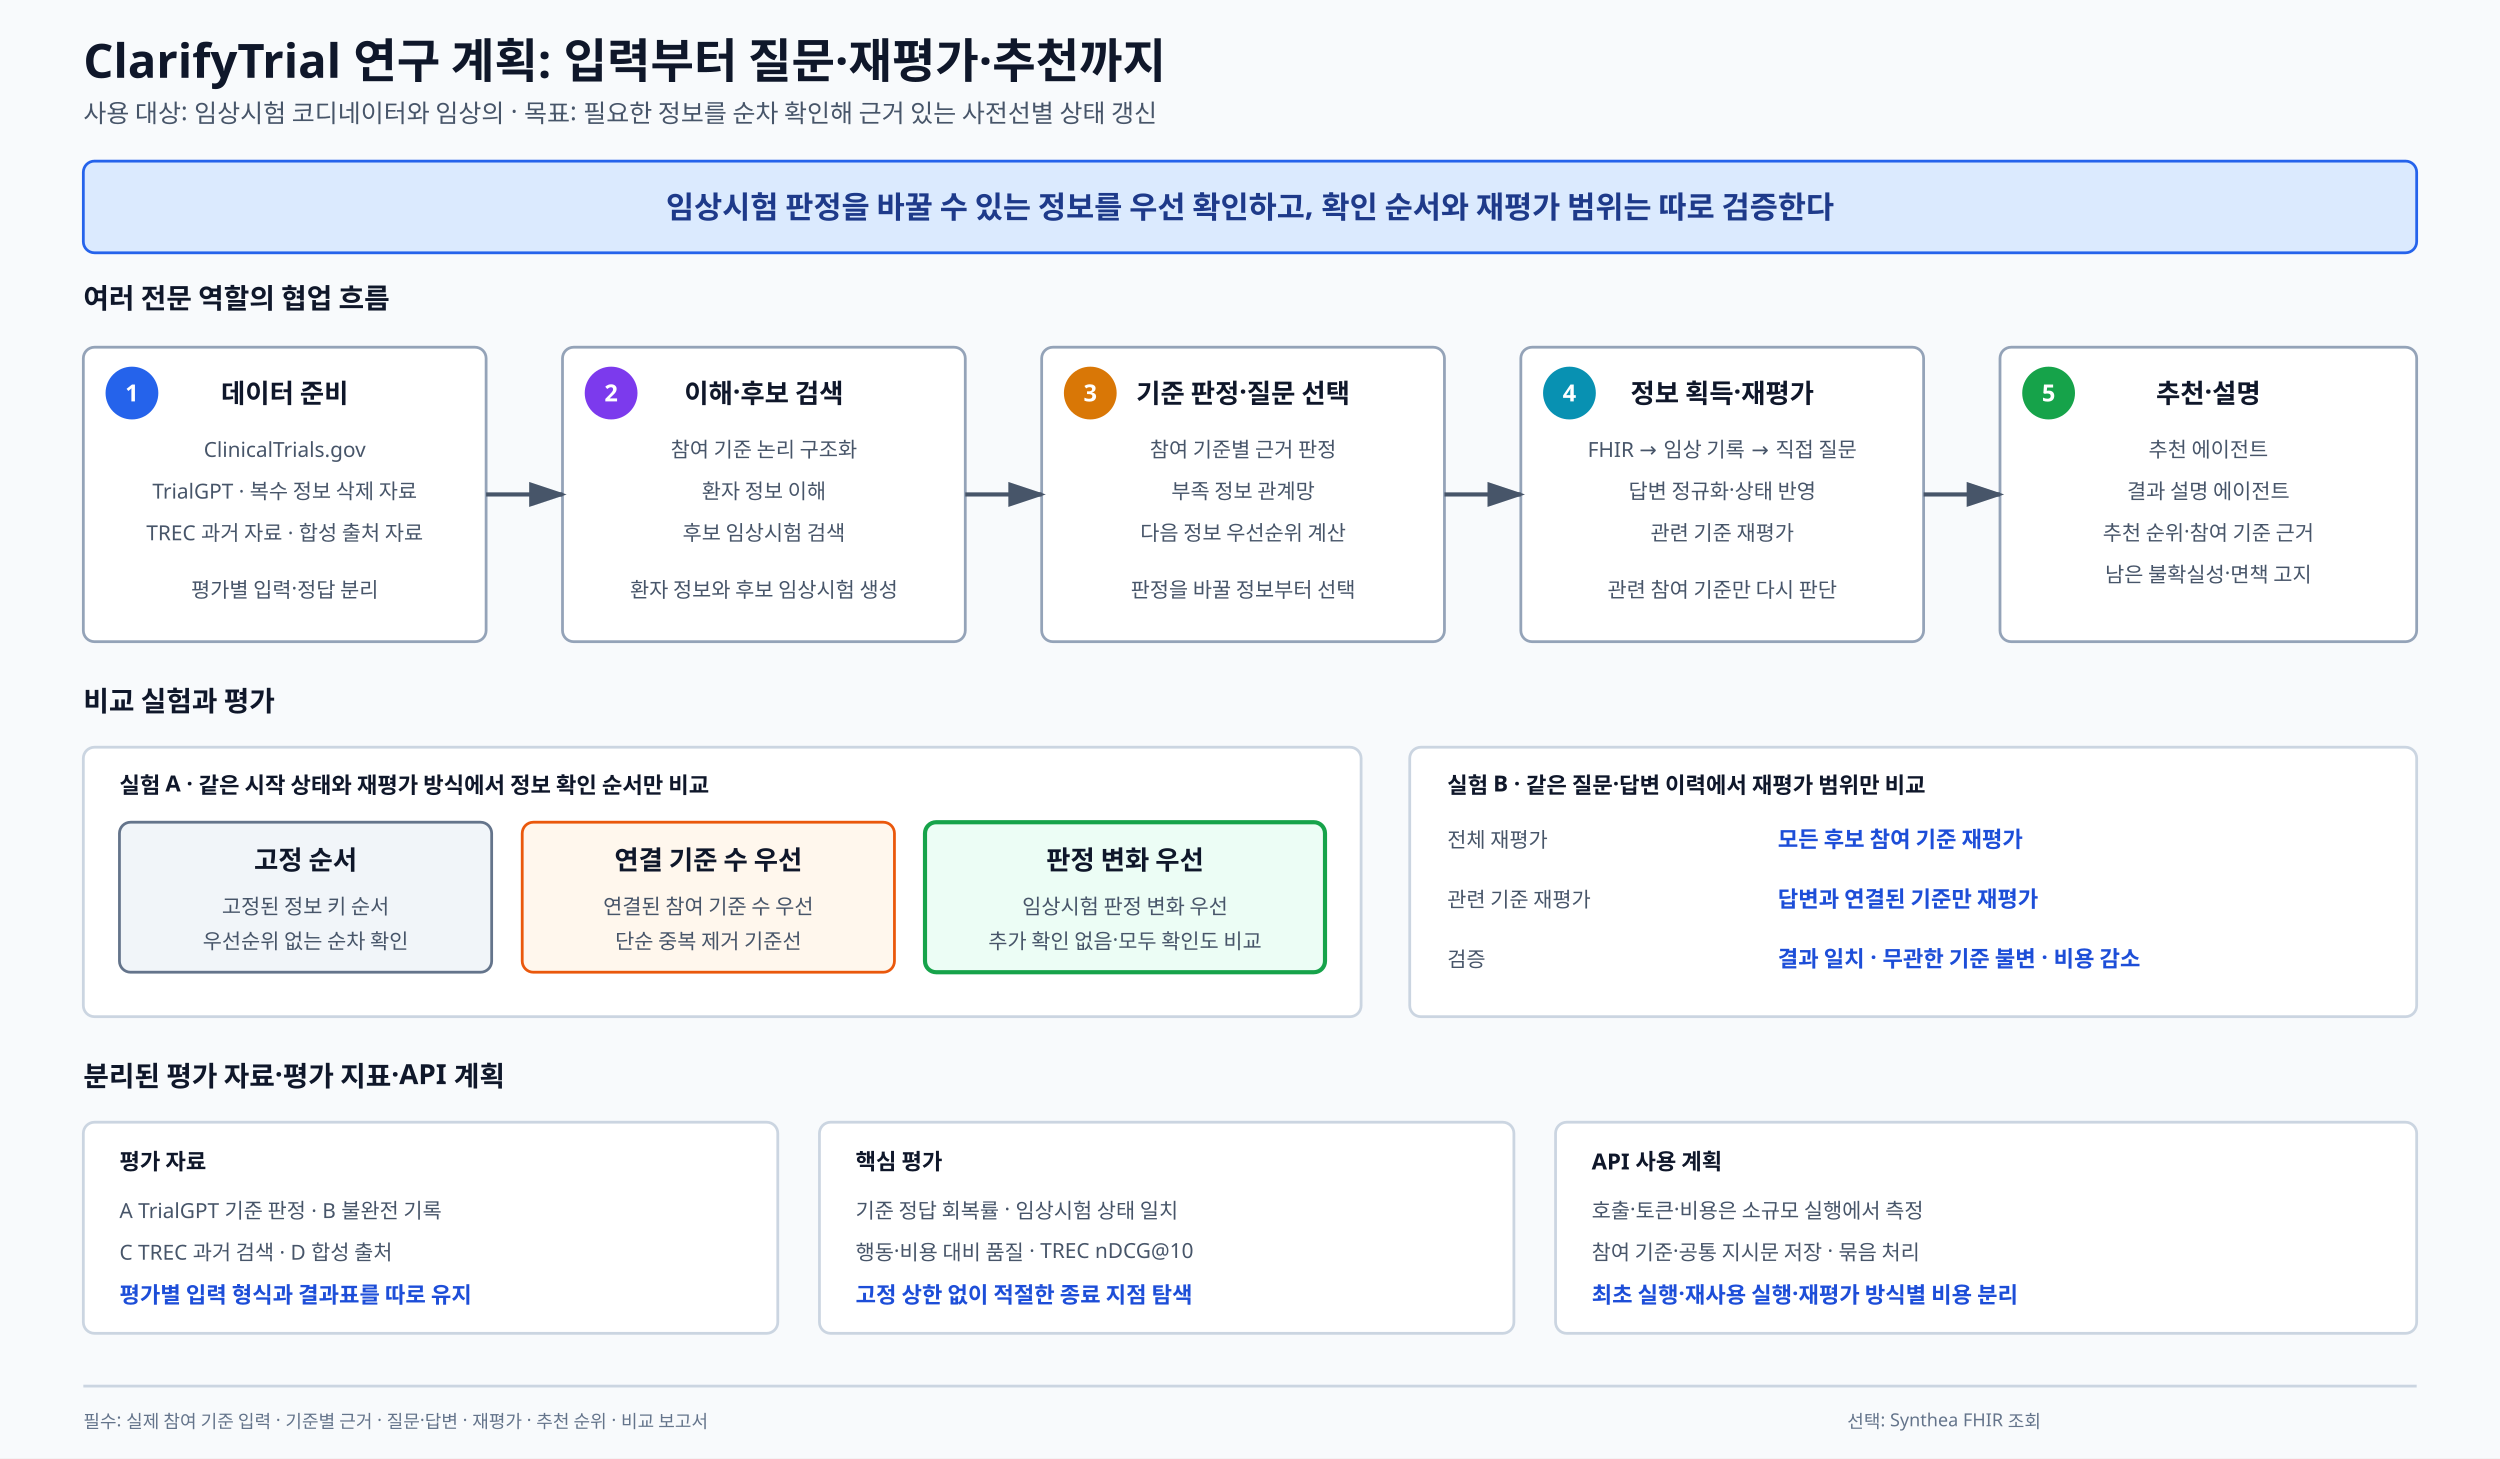
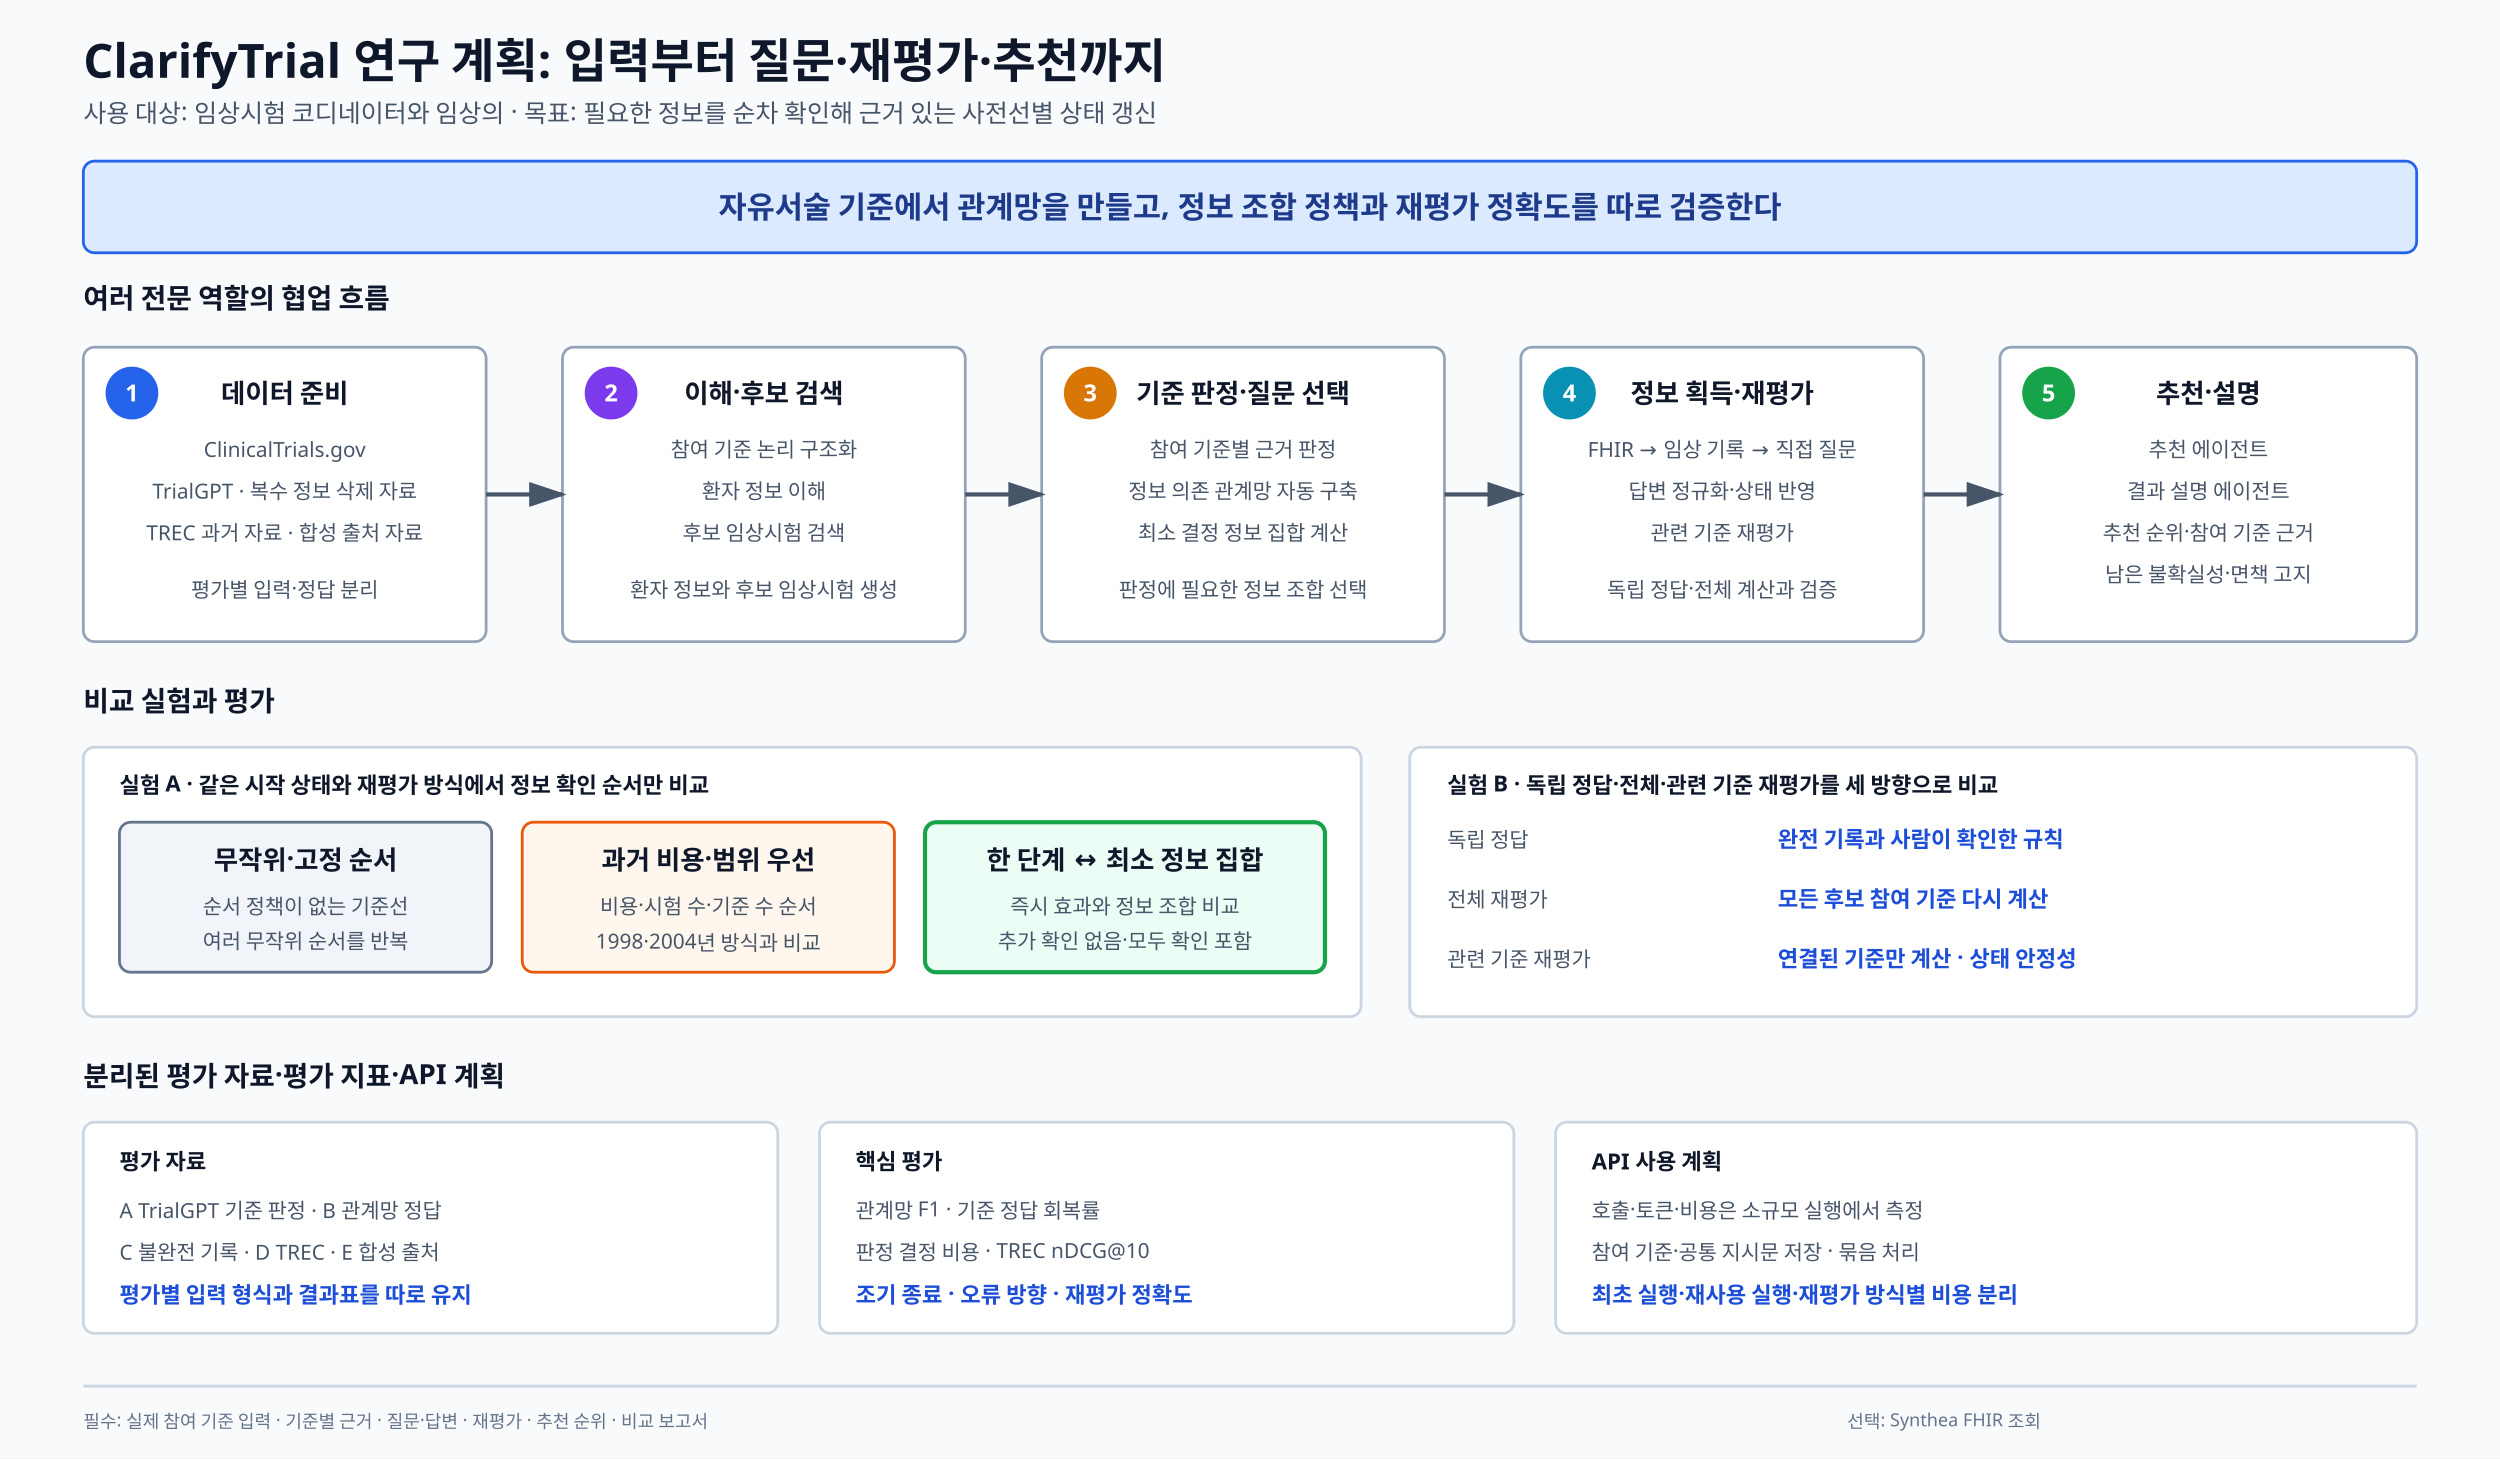
<svg xmlns="http://www.w3.org/2000/svg" width="1800" height="1050" viewBox="0 0 1800 1050" role="img" aria-labelledby="title desc">
  <defs>
    <marker id="arrow" markerWidth="10" markerHeight="10" refX="8" refY="3" orient="auto" markerUnits="strokeWidth">
      <path d="M0,0 L0,6 L9,3 z" fill="#475569" />
    </marker>
    <style>
      .bg { fill: #f8fafc; }
      .title { font: 700 34px 'Malgun Gothic', 'Apple SD Gothic Neo', sans-serif; fill: #0f172a; }
      .subtitle { font: 400 18px 'Malgun Gothic', 'Apple SD Gothic Neo', sans-serif; fill: #475569; }
      .section { font: 700 20px 'Malgun Gothic', 'Apple SD Gothic Neo', sans-serif; fill: #0f172a; }
      .goal { font: 700 22px 'Malgun Gothic', 'Apple SD Gothic Neo', sans-serif; fill: #1e3a8a; text-anchor: middle; }
      .step-no { font: 700 17px 'Malgun Gothic', 'Apple SD Gothic Neo', sans-serif; fill: #ffffff; text-anchor: middle; }
      .box-title { font: 700 19px 'Malgun Gothic', 'Apple SD Gothic Neo', sans-serif; fill: #0f172a; text-anchor: middle; }
      .box-text { font: 400 15px 'Malgun Gothic', 'Apple SD Gothic Neo', sans-serif; fill: #475569; text-anchor: middle; }
      .label { font: 700 16px 'Malgun Gothic', 'Apple SD Gothic Neo', sans-serif; fill: #0f172a; }
      .body { font: 400 15px 'Malgun Gothic', 'Apple SD Gothic Neo', sans-serif; fill: #475569; }
      .strong { font: 700 16px 'Malgun Gothic', 'Apple SD Gothic Neo', sans-serif; fill: #1d4ed8; }
      .tiny { font: 400 13px 'Malgun Gothic', 'Apple SD Gothic Neo', sans-serif; fill: #64748b; }
      .step { fill: #ffffff; stroke: #94a3b8; stroke-width: 2; rx: 8; }
      .panel { fill: #ffffff; stroke: #cbd5e1; stroke-width: 2; rx: 8; }
      .baseline-a { fill: #f1f5f9; stroke: #64748b; stroke-width: 2; rx: 8; }
      .baseline-b { fill: #fff7ed; stroke: #ea580c; stroke-width: 2; rx: 8; }
      .baseline-c { fill: #ecfdf5; stroke: #16a34a; stroke-width: 3; rx: 8; }
      .line { fill: none; stroke: #475569; stroke-width: 3; marker-end: url(#arrow); }
      .timeline { fill: none; stroke: #2563eb; stroke-width: 4; }
    </style>
  </defs>
  <rect class="bg" width="1800" height="1050" />
  <text class="title" x="60" y="56">ClarifyTrial 연구 계획: 입력부터 질문·재평가·추천까지</text>
  <text class="subtitle" x="60" y="88">사용 대상: 임상시험 코디네이터와 임상의 · 목표: 필요한 정보를 순차 확인해 근거 있는 사전선별 상태 갱신</text>
  <rect x="60" y="116" width="1680" height="66" fill="#dbeafe" stroke="#2563eb" stroke-width="2" rx="8" />
-   <text class="goal" x="900" y="157">임상시험 판정을 바꿀 수 있는 정보를 우선 확인하고, 확인 순서와 재평가 범위는 따로 검증한다</text>
+   <text class="goal" x="900" y="157">자유서술 기준에서 관계망을 만들고, 정보 조합 정책과 재평가 정확도를 따로 검증한다</text>
  <text class="section" x="60" y="222">여러 전문 역할의 협업 흐름</text>
  <rect class="step" x="60" y="250" width="290" height="212" />
  <circle cx="95" cy="283" r="19" fill="#2563eb" />
  <text class="step-no" x="95" y="289">1</text>
  <text class="box-title" x="205" y="290">데이터 준비</text>
  <text class="box-text" x="205" y="329">ClinicalTrials.gov</text>
  <text class="box-text" x="205" y="359">TrialGPT · 복수 정보 삭제 자료</text>
  <text class="box-text" x="205" y="389">TREC 과거 자료 · 합성 출처 자료</text>
  <text class="box-text" x="205" y="430">평가별 입력·정답 분리</text>
  <rect class="step" x="405" y="250" width="290" height="212" />
  <circle cx="440" cy="283" r="19" fill="#7c3aed" />
  <text class="step-no" x="440" y="289">2</text>
  <text class="box-title" x="550" y="290">이해·후보 검색</text>
  <text class="box-text" x="550" y="329">참여 기준 논리 구조화</text>
  <text class="box-text" x="550" y="359">환자 정보 이해</text>
  <text class="box-text" x="550" y="389">후보 임상시험 검색</text>
  <text class="box-text" x="550" y="430">환자 정보와 후보 임상시험 생성</text>
  <rect class="step" x="750" y="250" width="290" height="212" />
  <circle cx="785" cy="283" r="19" fill="#d97706" />
  <text class="step-no" x="785" y="289">3</text>
  <text class="box-title" x="895" y="290">기준 판정·질문 선택</text>
  <text class="box-text" x="895" y="329">참여 기준별 근거 판정</text>
-   <text class="box-text" x="895" y="359">부족 정보 관계망</text>
-   <text class="box-text" x="895" y="389">다음 정보 우선순위 계산</text>
-   <text class="box-text" x="895" y="430">판정을 바꿀 정보부터 선택</text>
+   <text class="box-text" x="895" y="359">정보 의존 관계망 자동 구축</text>
+   <text class="box-text" x="895" y="389">최소 결정 정보 집합 계산</text>
+   <text class="box-text" x="895" y="430">판정에 필요한 정보 조합 선택</text>
  <rect class="step" x="1095" y="250" width="290" height="212" />
  <circle cx="1130" cy="283" r="19" fill="#0891b2" />
  <text class="step-no" x="1130" y="289">4</text>
  <text class="box-title" x="1240" y="290">정보 획득·재평가</text>
  <text class="box-text" x="1240" y="329">FHIR → 임상 기록 → 직접 질문</text>
  <text class="box-text" x="1240" y="359">답변 정규화·상태 반영</text>
  <text class="box-text" x="1240" y="389">관련 기준 재평가</text>
-   <text class="box-text" x="1240" y="430">관련 참여 기준만 다시 판단</text>
+   <text class="box-text" x="1240" y="430">독립 정답·전체 계산과 검증</text>
  <rect class="step" x="1440" y="250" width="300" height="212" />
  <circle cx="1475" cy="283" r="19" fill="#16a34a" />
  <text class="step-no" x="1475" y="289">5</text>
  <text class="box-title" x="1590" y="290">추천·설명</text>
  <text class="box-text" x="1590" y="329">추천 에이전트</text>
  <text class="box-text" x="1590" y="359">결과 설명 에이전트</text>
  <text class="box-text" x="1590" y="389">추천 순위·참여 기준 근거</text>
  <text class="box-text" x="1590" y="419">남은 불확실성·면책 고지</text>
  <path class="line" d="M350 356 H405" />
  <path class="line" d="M695 356 H750" />
  <path class="line" d="M1040 356 H1095" />
  <path class="line" d="M1385 356 H1440" />
  <text class="section" x="60" y="512">비교 실험과 평가</text>
  <rect class="panel" x="60" y="538" width="920" height="194" />
  <text class="label" x="86" y="571">실험 A · 같은 시작 상태와 재평가 방식에서 정보 확인 순서만 비교</text>
  <rect class="baseline-a" x="86" y="592" width="268" height="108" />
-   <text class="box-title" x="220" y="626">고정 순서</text>
-   <text class="box-text" x="220" y="658">고정된 정보 키 순서</text>
-   <text class="box-text" x="220" y="683">우선순위 없는 순차 확인</text>
+   <text class="box-title" x="220" y="626">무작위·고정 순서</text>
+   <text class="box-text" x="220" y="658">순서 정책이 없는 기준선</text>
+   <text class="box-text" x="220" y="683">여러 무작위 순서를 반복</text>
  <rect class="baseline-b" x="376" y="592" width="268" height="108" />
-   <text class="box-title" x="510" y="626">연결 기준 수 우선</text>
-   <text class="box-text" x="510" y="658">연결된 참여 기준 수 우선</text>
-   <text class="box-text" x="510" y="683">단순 중복 제거 기준선</text>
+   <text class="box-title" x="510" y="626">과거 비용·범위 우선</text>
+   <text class="box-text" x="510" y="658">비용·시험 수·기준 수 순서</text>
+   <text class="box-text" x="510" y="683">1998·2004년 방식과 비교</text>
  <rect class="baseline-c" x="666" y="592" width="288" height="108" />
-   <text class="box-title" x="810" y="626">판정 변화 우선</text>
-   <text class="box-text" x="810" y="658">임상시험 판정 변화 우선</text>
-   <text class="box-text" x="810" y="683">추가 확인 없음·모두 확인도 비교</text>
+   <text class="box-title" x="810" y="626">한 단계 ↔ 최소 정보 집합</text>
+   <text class="box-text" x="810" y="658">즉시 효과와 정보 조합 비교</text>
+   <text class="box-text" x="810" y="683">추가 확인 없음·모두 확인 포함</text>
  <rect class="panel" x="1015" y="538" width="725" height="194" />
-   <text class="label" x="1042" y="571">실험 B · 같은 질문·답변 이력에서 재평가 범위만 비교</text>
-   <text class="body" x="1042" y="610">전체 재평가</text>
-   <text class="strong" x="1280" y="610">모든 후보 참여 기준 재평가</text>
-   <text class="body" x="1042" y="653">관련 기준 재평가</text>
-   <text class="strong" x="1280" y="653">답변과 연결된 기준만 재평가</text>
-   <text class="body" x="1042" y="696">검증</text>
-   <text class="strong" x="1280" y="696">결과 일치 · 무관한 기준 불변 · 비용 감소</text>
+   <text class="label" x="1042" y="571">실험 B · 독립 정답·전체·관련 기준 재평가를 세 방향으로 비교</text>
+   <text class="body" x="1042" y="610">독립 정답</text>
+   <text class="strong" x="1280" y="610">완전 기록과 사람이 확인한 규칙</text>
+   <text class="body" x="1042" y="653">전체 재평가</text>
+   <text class="strong" x="1280" y="653">모든 후보 참여 기준 다시 계산</text>
+   <text class="body" x="1042" y="696">관련 기준 재평가</text>
+   <text class="strong" x="1280" y="696">연결된 기준만 계산 · 상태 안정성</text>
  <text class="section" x="60" y="782">분리된 평가 자료·평가 지표·API 계획</text>
  <rect class="panel" x="60" y="808" width="500" height="152" />
  <text class="label" x="86" y="842">평가 자료</text>
-   <text class="body" x="86" y="877">A TrialGPT 기준 판정 · B 불완전 기록</text>
-   <text class="body" x="86" y="907">C TREC 과거 검색 · D 합성 출처</text>
+   <text class="body" x="86" y="877">A TrialGPT 기준 판정 · B 관계망 정답</text>
+   <text class="body" x="86" y="907">C 불완전 기록 · D TREC · E 합성 출처</text>
  <text class="strong" x="86" y="938">평가별 입력 형식과 결과표를 따로 유지</text>
  <rect class="panel" x="590" y="808" width="500" height="152" />
  <text class="label" x="616" y="842">핵심 평가</text>
-   <text class="body" x="616" y="877">기준 정답 회복률 · 임상시험 상태 일치</text>
-   <text class="body" x="616" y="907">행동·비용 대비 품질 · TREC nDCG@10</text>
-   <text class="strong" x="616" y="938">고정 상한 없이 적절한 종료 지점 탐색</text>
+   <text class="body" x="616" y="877">관계망 F1 · 기준 정답 회복률</text>
+   <text class="body" x="616" y="907">판정 결정 비용 · TREC nDCG@10</text>
+   <text class="strong" x="616" y="938">조기 종료 · 오류 방향 · 재평가 정확도</text>
  <rect class="panel" x="1120" y="808" width="620" height="152" />
  <text class="label" x="1146" y="842">API 사용 계획</text>
  <text class="body" x="1146" y="877">호출·토큰·비용은 소규모 실행에서 측정</text>
  <text class="body" x="1146" y="907">참여 기준·공통 지시문 저장 · 묶음 처리</text>
  <text class="strong" x="1146" y="938">최초 실행·재사용 실행·재평가 방식별 비용 분리</text>
  <line x1="60" y1="998" x2="1740" y2="998" stroke="#cbd5e1" stroke-width="2" />
  <text class="tiny" x="60" y="1028">필수: 실제 참여 기준 입력 · 기준별 근거 · 질문·답변 · 재평가 · 추천 순위 · 비교 보고서</text>
  <text class="tiny" x="1330" y="1028">선택: Synthea FHIR 조회</text>
</svg>
